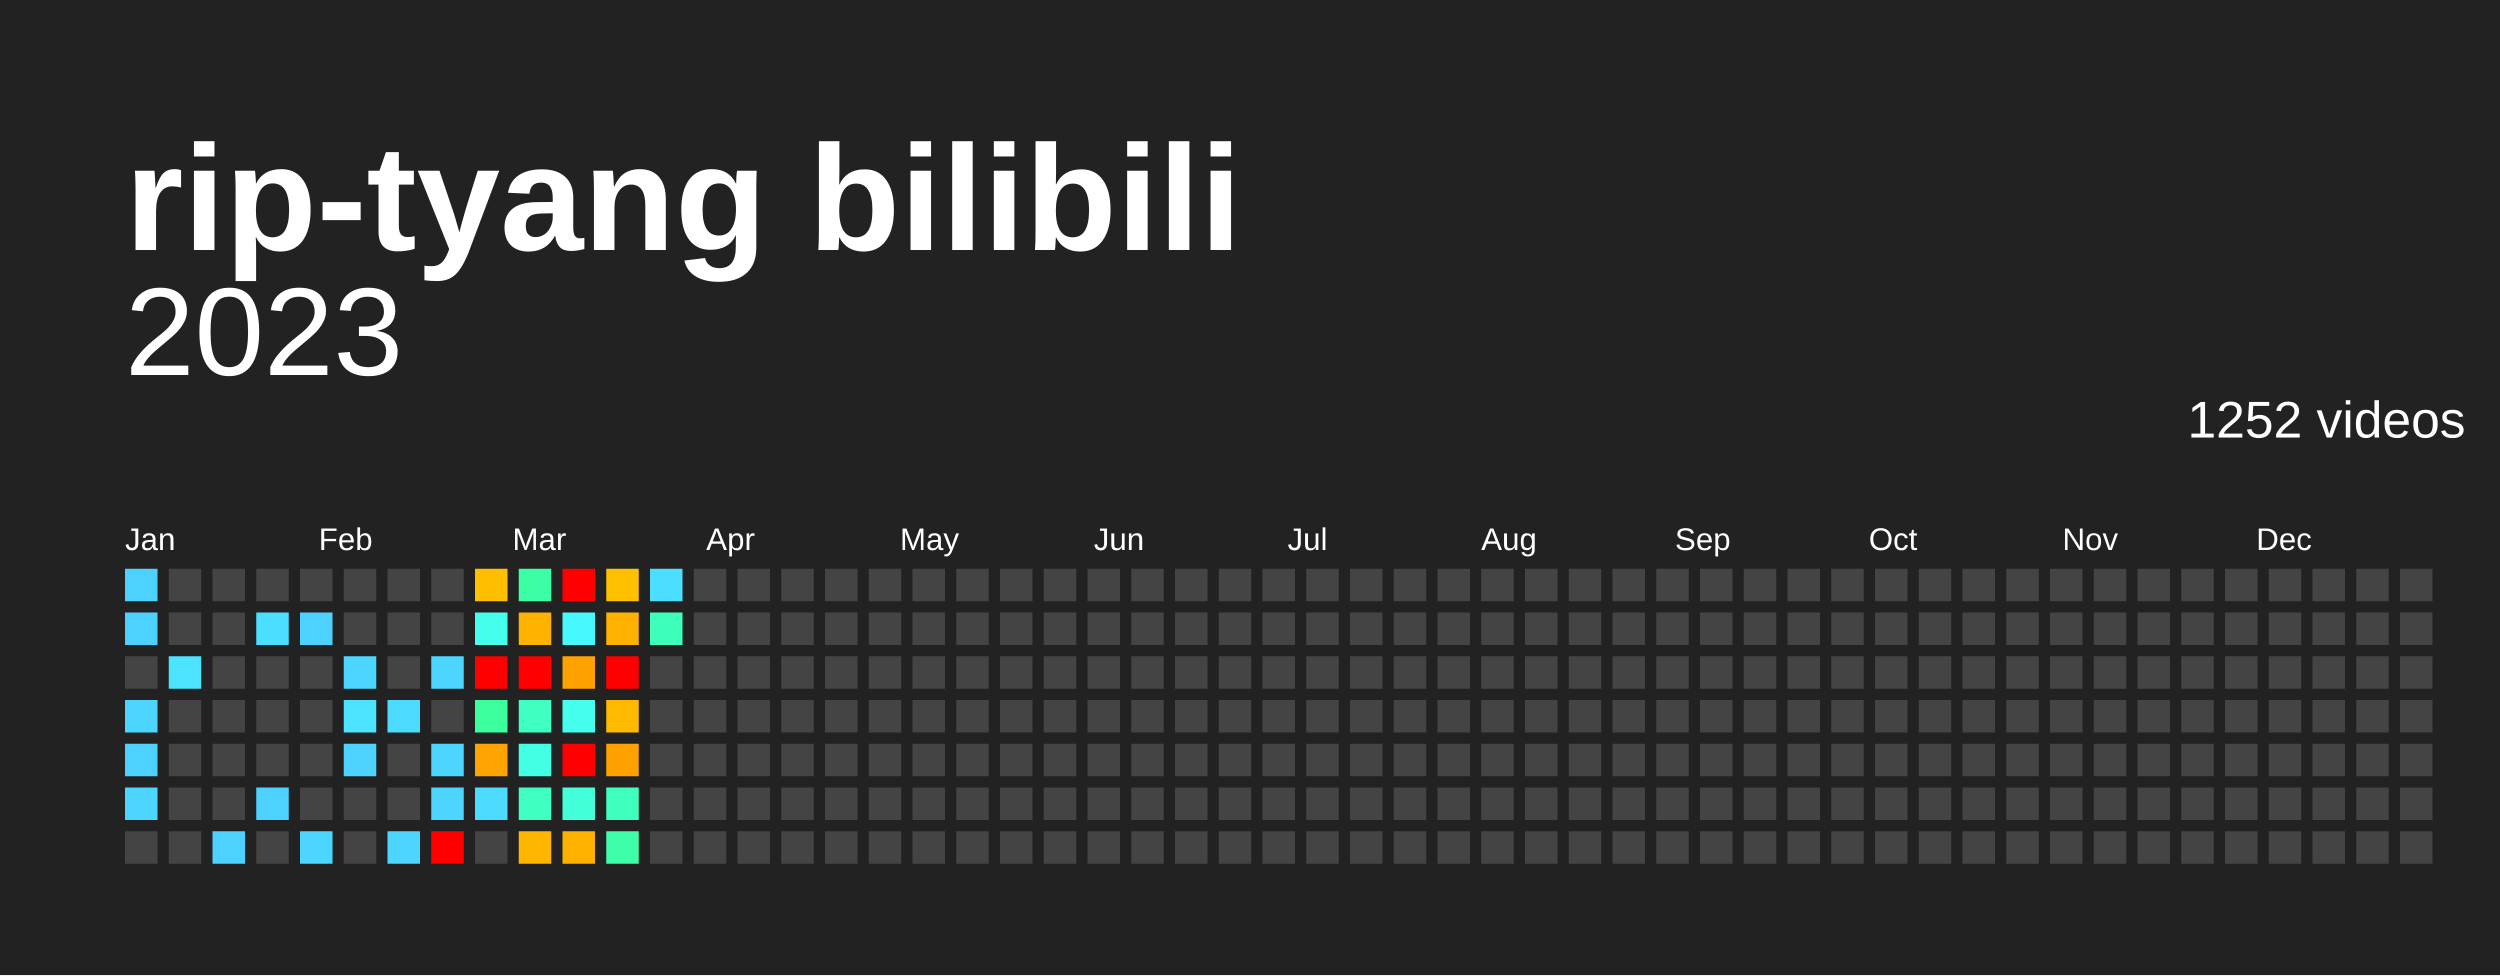
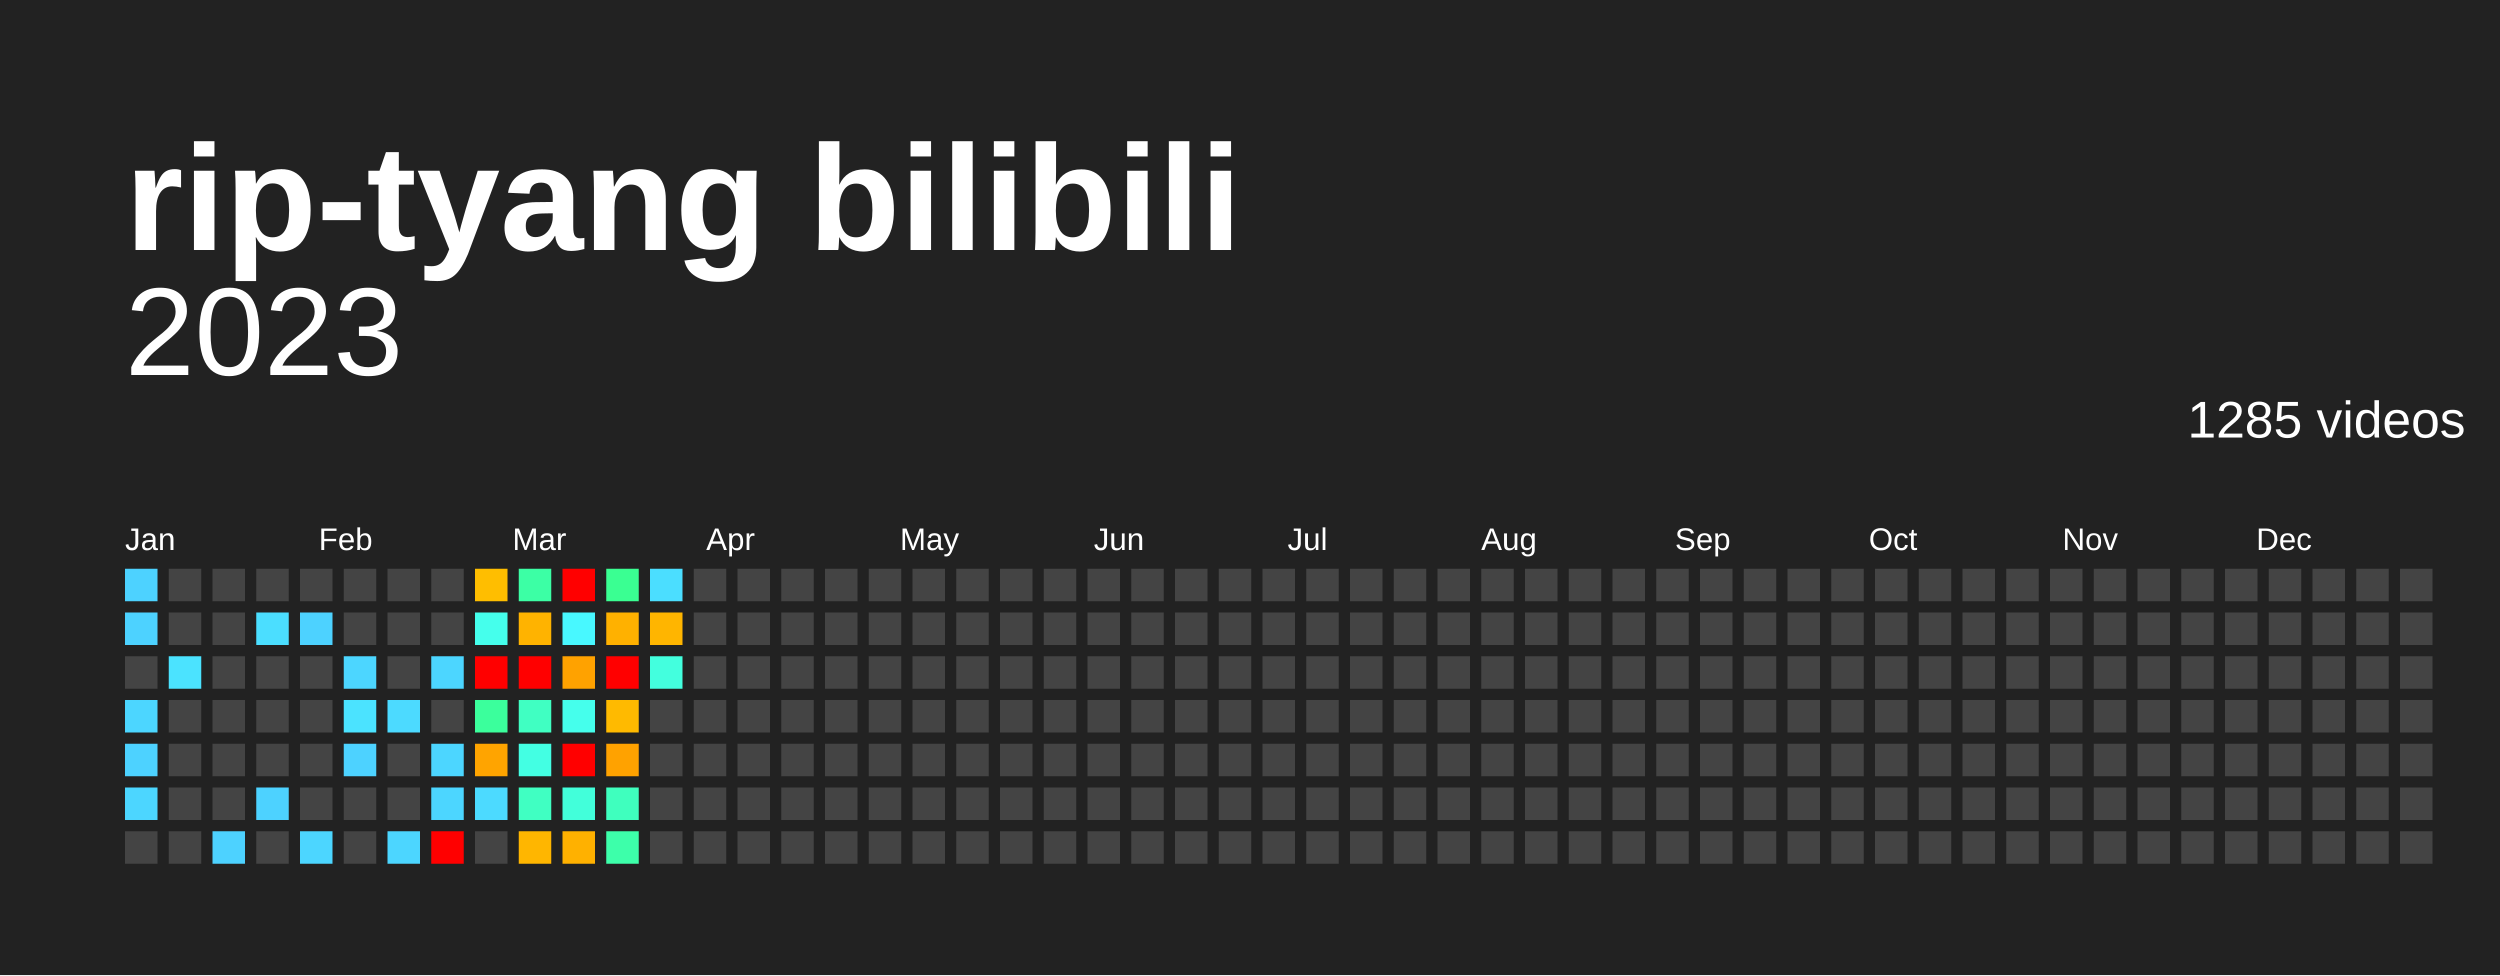
<svg xmlns="http://www.w3.org/2000/svg" baseProfile="full" height="78mm" version="1.1" viewBox="0,0,200,78" width="200mm">
  <defs />
  <rect fill="#222222" height="78" width="200" x="0" y="0" />
  <text fill="#FFFFFF" style="font-size:12px; font-family:Arial; font-weight:bold;" x="10" y="20">rip-tyang bilibili</text>
  <text alignment-baseline="hanging" fill="#FFFFFF" style="font-size:10.0px; font-family:Arial;" x="10" y="30">2023</text>
-   <text alignment-baseline="hanging" fill="#FFFFFF" style="font-size:4.125px; font-family:Arial;" x="175" y="35">1252 videos</text>
+   <text alignment-baseline="hanging" fill="#FFFFFF" style="font-size:4.125px; font-family:Arial;" x="175" y="35">1285 videos</text>
  <text fill="#FFFFFF" style="font-size:2.5px; font-family:Arial" x="10.0" y="44">Jan</text>
  <text fill="#FFFFFF" style="font-size:2.5px; font-family:Arial" x="25.5" y="44">Feb</text>
  <text fill="#FFFFFF" style="font-size:2.5px; font-family:Arial" x="41.0" y="44">Mar</text>
  <text fill="#FFFFFF" style="font-size:2.5px; font-family:Arial" x="56.5" y="44">Apr</text>
  <text fill="#FFFFFF" style="font-size:2.5px; font-family:Arial" x="72.0" y="44">May</text>
  <text fill="#FFFFFF" style="font-size:2.5px; font-family:Arial" x="87.5" y="44">Jun</text>
  <text fill="#FFFFFF" style="font-size:2.5px; font-family:Arial" x="103.0" y="44">Jul</text>
  <text fill="#FFFFFF" style="font-size:2.5px; font-family:Arial" x="118.5" y="44">Aug</text>
  <text fill="#FFFFFF" style="font-size:2.5px; font-family:Arial" x="134.0" y="44">Sep</text>
  <text fill="#FFFFFF" style="font-size:2.5px; font-family:Arial" x="149.5" y="44">Oct</text>
  <text fill="#FFFFFF" style="font-size:2.5px; font-family:Arial" x="165.0" y="44">Nov</text>
  <text fill="#FFFFFF" style="font-size:2.5px; font-family:Arial" x="180.5" y="44">Dec</text>
  <rect fill="#4dd2ff" height="2.6" width="2.6" x="10.0" y="45.5" />
  <rect fill="#4dd2ff" height="2.6" width="2.6" x="10.0" y="49.0" />
  <rect fill="#444444" height="2.6" width="2.6" x="10.0" y="52.5" />
  <rect fill="#4cd6ff" height="2.6" width="2.6" x="10.0" y="56.0" />
  <rect fill="#4dd2ff" height="2.6" width="2.6" x="10.0" y="59.5" />
  <rect fill="#4cd6ff" height="2.6" width="2.6" x="10.0" y="63.0" />
  <rect fill="#444444" height="2.6" width="2.6" x="10.0" y="66.5" />
  <rect fill="#444444" height="2.6" width="2.6" x="13.5" y="45.5" />
  <rect fill="#444444" height="2.6" width="2.6" x="13.5" y="49.0" />
  <rect fill="#4be3ff" height="2.6" width="2.6" x="13.5" y="52.5" />
  <rect fill="#444444" height="2.6" width="2.6" x="13.5" y="56.0" />
  <rect fill="#444444" height="2.6" width="2.6" x="13.5" y="59.5" />
  <rect fill="#444444" height="2.6" width="2.6" x="13.5" y="63.0" />
  <rect fill="#444444" height="2.6" width="2.6" x="13.5" y="66.5" />
  <rect fill="#444444" height="2.6" width="2.6" x="17.0" y="45.5" />
  <rect fill="#444444" height="2.6" width="2.6" x="17.0" y="49.0" />
  <rect fill="#444444" height="2.6" width="2.6" x="17.0" y="52.5" />
  <rect fill="#444444" height="2.6" width="2.6" x="17.0" y="56.0" />
  <rect fill="#444444" height="2.6" width="2.6" x="17.0" y="59.5" />
  <rect fill="#444444" height="2.6" width="2.6" x="17.0" y="63.0" />
  <rect fill="#4dd2ff" height="2.6" width="2.6" x="17.0" y="66.5" />
  <rect fill="#444444" height="2.6" width="2.6" x="20.5" y="45.5" />
  <rect fill="#4bdeff" height="2.6" width="2.6" x="20.5" y="49.0" />
  <rect fill="#444444" height="2.6" width="2.6" x="20.5" y="52.5" />
  <rect fill="#444444" height="2.6" width="2.6" x="20.5" y="56.0" />
  <rect fill="#444444" height="2.6" width="2.6" x="20.5" y="59.5" />
  <rect fill="#4dd2ff" height="2.6" width="2.6" x="20.5" y="63.0" />
  <rect fill="#444444" height="2.6" width="2.6" x="20.5" y="66.5" />
  <rect fill="#444444" height="2.6" width="2.6" x="24.0" y="45.5" />
  <rect fill="#4dd2ff" height="2.6" width="2.6" x="24.0" y="49.0" />
  <rect fill="#444444" height="2.6" width="2.6" x="24.0" y="52.5" />
  <rect fill="#444444" height="2.6" width="2.6" x="24.0" y="56.0" />
  <rect fill="#444444" height="2.6" width="2.6" x="24.0" y="59.5" />
  <rect fill="#444444" height="2.6" width="2.6" x="24.0" y="63.0" />
  <rect fill="#4cd6ff" height="2.6" width="2.6" x="24.0" y="66.5" />
  <rect fill="#444444" height="2.6" width="2.6" x="27.5" y="45.5" />
  <rect fill="#444444" height="2.6" width="2.6" x="27.5" y="49.0" />
  <rect fill="#4cd6ff" height="2.6" width="2.6" x="27.5" y="52.5" />
  <rect fill="#4be3ff" height="2.6" width="2.6" x="27.5" y="56.0" />
  <rect fill="#4dd2ff" height="2.6" width="2.6" x="27.5" y="59.5" />
  <rect fill="#444444" height="2.6" width="2.6" x="27.5" y="63.0" />
  <rect fill="#444444" height="2.6" width="2.6" x="27.5" y="66.5" />
  <rect fill="#444444" height="2.6" width="2.6" x="31.0" y="45.5" />
  <rect fill="#444444" height="2.6" width="2.6" x="31.0" y="49.0" />
  <rect fill="#444444" height="2.6" width="2.6" x="31.0" y="52.5" />
  <rect fill="#4cdaff" height="2.6" width="2.6" x="31.0" y="56.0" />
  <rect fill="#444444" height="2.6" width="2.6" x="31.0" y="59.5" />
  <rect fill="#444444" height="2.6" width="2.6" x="31.0" y="63.0" />
  <rect fill="#4cd6ff" height="2.6" width="2.6" x="31.0" y="66.5" />
  <rect fill="#444444" height="2.6" width="2.6" x="34.5" y="45.5" />
  <rect fill="#444444" height="2.6" width="2.6" x="34.5" y="49.0" />
  <rect fill="#4cd6ff" height="2.6" width="2.6" x="34.5" y="52.5" />
  <rect fill="#444444" height="2.6" width="2.6" x="34.5" y="56.0" />
  <rect fill="#4cd6ff" height="2.6" width="2.6" x="34.5" y="59.5" />
  <rect fill="#4cd6ff" height="2.6" width="2.6" x="34.5" y="63.0" />
  <rect fill="red" height="2.6" width="2.6" x="34.5" y="66.5" />
  <rect fill="#ffbe00" height="2.6" width="2.6" x="38.0" y="45.5" />
  <rect fill="#45ffec" height="2.6" width="2.6" x="38.0" y="49.0" />
  <rect fill="red" height="2.6" width="2.6" x="38.0" y="52.5" />
  <rect fill="#3bff9c" height="2.6" width="2.6" x="38.0" y="56.0" />
  <rect fill="#ffa400" height="2.6" width="2.6" x="38.0" y="59.5" />
  <rect fill="#4cdaff" height="2.6" width="2.6" x="38.0" y="63.0" />
  <rect fill="#444444" height="2.6" width="2.6" x="38.0" y="66.5" />
  <rect fill="#3cffa5" height="2.6" width="2.6" x="41.5" y="45.5" />
  <rect fill="#ffb300" height="2.6" width="2.6" x="41.5" y="49.0" />
  <rect fill="red" height="2.6" width="2.6" x="41.5" y="52.5" />
  <rect fill="#40ffc2" height="2.6" width="2.6" x="41.5" y="56.0" />
  <rect fill="#43ffe3" height="2.6" width="2.6" x="41.5" y="59.5" />
  <rect fill="#40ffc2" height="2.6" width="2.6" x="41.5" y="63.0" />
  <rect fill="#ffb600" height="2.6" width="2.6" x="41.5" y="66.5" />
  <rect fill="red" height="2.6" width="2.6" x="45.0" y="45.5" />
  <rect fill="#48f8ff" height="2.6" width="2.6" x="45.0" y="49.0" />
  <rect fill="#ffa200" height="2.6" width="2.6" x="45.0" y="52.5" />
  <rect fill="#45ffec" height="2.6" width="2.6" x="45.0" y="56.0" />
  <rect fill="red" height="2.6" width="2.6" x="45.0" y="59.5" />
  <rect fill="#42ffda" height="2.6" width="2.6" x="45.0" y="63.0" />
  <rect fill="#ffb100" height="2.6" width="2.6" x="45.0" y="66.5" />
-   <rect fill="#ffc000" height="2.6" width="2.6" x="48.5" y="45.5" />
+   <rect fill="#3aff92" height="2.6" width="2.6" x="48.5" y="45.5" />
  <rect fill="#ffb100" height="2.6" width="2.6" x="48.5" y="49.0" />
  <rect fill="red" height="2.6" width="2.6" x="48.5" y="52.5" />
  <rect fill="#ffba00" height="2.6" width="2.6" x="48.5" y="56.0" />
  <rect fill="#ffa200" height="2.6" width="2.6" x="48.5" y="59.5" />
  <rect fill="#3fffbe" height="2.6" width="2.6" x="48.5" y="63.0" />
  <rect fill="#3dffaa" height="2.6" width="2.6" x="48.5" y="66.5" />
  <rect fill="#4bdeff" height="2.6" width="2.6" x="52.0" y="45.5" />
-   <rect fill="#3effb9" height="2.6" width="2.6" x="52.0" y="49.0" />
-   <rect fill="#444444" height="2.6" width="2.6" x="52.0" y="52.5" />
+   <rect fill="#ffb500" height="2.6" width="2.6" x="52.0" y="49.0" />
+   <rect fill="#43ffde" height="2.6" width="2.6" x="52.0" y="52.5" />
  <rect fill="#444444" height="2.6" width="2.6" x="52.0" y="56.0" />
  <rect fill="#444444" height="2.6" width="2.6" x="52.0" y="59.5" />
  <rect fill="#444444" height="2.6" width="2.6" x="52.0" y="63.0" />
  <rect fill="#444444" height="2.6" width="2.6" x="52.0" y="66.5" />
  <rect fill="#444444" height="2.6" width="2.6" x="55.5" y="45.5" />
  <rect fill="#444444" height="2.6" width="2.6" x="55.5" y="49.0" />
  <rect fill="#444444" height="2.6" width="2.6" x="55.5" y="52.5" />
  <rect fill="#444444" height="2.6" width="2.6" x="55.5" y="56.0" />
  <rect fill="#444444" height="2.6" width="2.6" x="55.5" y="59.5" />
  <rect fill="#444444" height="2.6" width="2.6" x="55.5" y="63.0" />
  <rect fill="#444444" height="2.6" width="2.6" x="55.5" y="66.5" />
  <rect fill="#444444" height="2.6" width="2.6" x="59.0" y="45.5" />
  <rect fill="#444444" height="2.6" width="2.6" x="59.0" y="49.0" />
  <rect fill="#444444" height="2.6" width="2.6" x="59.0" y="52.5" />
  <rect fill="#444444" height="2.6" width="2.6" x="59.0" y="56.0" />
  <rect fill="#444444" height="2.6" width="2.6" x="59.0" y="59.5" />
  <rect fill="#444444" height="2.6" width="2.6" x="59.0" y="63.0" />
  <rect fill="#444444" height="2.6" width="2.6" x="59.0" y="66.5" />
  <rect fill="#444444" height="2.6" width="2.6" x="62.5" y="45.5" />
  <rect fill="#444444" height="2.6" width="2.6" x="62.5" y="49.0" />
  <rect fill="#444444" height="2.6" width="2.6" x="62.5" y="52.5" />
  <rect fill="#444444" height="2.6" width="2.6" x="62.5" y="56.0" />
  <rect fill="#444444" height="2.6" width="2.6" x="62.5" y="59.5" />
  <rect fill="#444444" height="2.6" width="2.6" x="62.5" y="63.0" />
  <rect fill="#444444" height="2.6" width="2.6" x="62.5" y="66.5" />
  <rect fill="#444444" height="2.6" width="2.6" x="66.0" y="45.5" />
  <rect fill="#444444" height="2.6" width="2.6" x="66.0" y="49.0" />
  <rect fill="#444444" height="2.6" width="2.6" x="66.0" y="52.5" />
  <rect fill="#444444" height="2.6" width="2.6" x="66.0" y="56.0" />
  <rect fill="#444444" height="2.6" width="2.6" x="66.0" y="59.5" />
  <rect fill="#444444" height="2.6" width="2.6" x="66.0" y="63.0" />
  <rect fill="#444444" height="2.6" width="2.6" x="66.0" y="66.5" />
  <rect fill="#444444" height="2.6" width="2.6" x="69.5" y="45.5" />
  <rect fill="#444444" height="2.6" width="2.6" x="69.5" y="49.0" />
  <rect fill="#444444" height="2.6" width="2.6" x="69.5" y="52.5" />
  <rect fill="#444444" height="2.6" width="2.6" x="69.5" y="56.0" />
  <rect fill="#444444" height="2.6" width="2.6" x="69.5" y="59.5" />
  <rect fill="#444444" height="2.6" width="2.6" x="69.5" y="63.0" />
  <rect fill="#444444" height="2.6" width="2.6" x="69.5" y="66.5" />
  <rect fill="#444444" height="2.6" width="2.6" x="73.0" y="45.5" />
  <rect fill="#444444" height="2.6" width="2.6" x="73.0" y="49.0" />
  <rect fill="#444444" height="2.6" width="2.6" x="73.0" y="52.5" />
  <rect fill="#444444" height="2.6" width="2.6" x="73.0" y="56.0" />
  <rect fill="#444444" height="2.6" width="2.6" x="73.0" y="59.5" />
  <rect fill="#444444" height="2.6" width="2.6" x="73.0" y="63.0" />
  <rect fill="#444444" height="2.6" width="2.6" x="73.0" y="66.5" />
  <rect fill="#444444" height="2.6" width="2.6" x="76.5" y="45.5" />
  <rect fill="#444444" height="2.6" width="2.6" x="76.5" y="49.0" />
  <rect fill="#444444" height="2.6" width="2.6" x="76.5" y="52.5" />
  <rect fill="#444444" height="2.6" width="2.6" x="76.5" y="56.0" />
  <rect fill="#444444" height="2.6" width="2.6" x="76.5" y="59.5" />
  <rect fill="#444444" height="2.6" width="2.6" x="76.5" y="63.0" />
  <rect fill="#444444" height="2.6" width="2.6" x="76.5" y="66.5" />
  <rect fill="#444444" height="2.6" width="2.6" x="80.0" y="45.5" />
  <rect fill="#444444" height="2.6" width="2.6" x="80.0" y="49.0" />
  <rect fill="#444444" height="2.6" width="2.6" x="80.0" y="52.5" />
  <rect fill="#444444" height="2.6" width="2.6" x="80.0" y="56.0" />
  <rect fill="#444444" height="2.6" width="2.6" x="80.0" y="59.5" />
  <rect fill="#444444" height="2.6" width="2.6" x="80.0" y="63.0" />
  <rect fill="#444444" height="2.6" width="2.6" x="80.0" y="66.5" />
  <rect fill="#444444" height="2.6" width="2.6" x="83.5" y="45.5" />
  <rect fill="#444444" height="2.6" width="2.6" x="83.5" y="49.0" />
  <rect fill="#444444" height="2.6" width="2.6" x="83.5" y="52.5" />
  <rect fill="#444444" height="2.6" width="2.6" x="83.5" y="56.0" />
  <rect fill="#444444" height="2.6" width="2.6" x="83.5" y="59.5" />
  <rect fill="#444444" height="2.6" width="2.6" x="83.5" y="63.0" />
  <rect fill="#444444" height="2.6" width="2.6" x="83.5" y="66.5" />
  <rect fill="#444444" height="2.6" width="2.6" x="87.0" y="45.5" />
  <rect fill="#444444" height="2.6" width="2.6" x="87.0" y="49.0" />
  <rect fill="#444444" height="2.6" width="2.6" x="87.0" y="52.5" />
  <rect fill="#444444" height="2.6" width="2.6" x="87.0" y="56.0" />
  <rect fill="#444444" height="2.6" width="2.6" x="87.0" y="59.5" />
  <rect fill="#444444" height="2.6" width="2.6" x="87.0" y="63.0" />
  <rect fill="#444444" height="2.6" width="2.6" x="87.0" y="66.5" />
  <rect fill="#444444" height="2.6" width="2.6" x="90.5" y="45.5" />
  <rect fill="#444444" height="2.6" width="2.6" x="90.5" y="49.0" />
  <rect fill="#444444" height="2.6" width="2.6" x="90.5" y="52.5" />
  <rect fill="#444444" height="2.6" width="2.6" x="90.5" y="56.0" />
  <rect fill="#444444" height="2.6" width="2.6" x="90.5" y="59.5" />
  <rect fill="#444444" height="2.6" width="2.6" x="90.5" y="63.0" />
  <rect fill="#444444" height="2.6" width="2.6" x="90.5" y="66.5" />
  <rect fill="#444444" height="2.6" width="2.6" x="94.0" y="45.5" />
  <rect fill="#444444" height="2.6" width="2.6" x="94.0" y="49.0" />
  <rect fill="#444444" height="2.6" width="2.6" x="94.0" y="52.5" />
  <rect fill="#444444" height="2.6" width="2.6" x="94.0" y="56.0" />
  <rect fill="#444444" height="2.6" width="2.6" x="94.0" y="59.5" />
  <rect fill="#444444" height="2.6" width="2.6" x="94.0" y="63.0" />
  <rect fill="#444444" height="2.6" width="2.6" x="94.0" y="66.5" />
  <rect fill="#444444" height="2.6" width="2.6" x="97.5" y="45.5" />
  <rect fill="#444444" height="2.6" width="2.6" x="97.5" y="49.0" />
  <rect fill="#444444" height="2.6" width="2.6" x="97.5" y="52.5" />
  <rect fill="#444444" height="2.6" width="2.6" x="97.5" y="56.0" />
  <rect fill="#444444" height="2.6" width="2.6" x="97.5" y="59.5" />
  <rect fill="#444444" height="2.6" width="2.6" x="97.5" y="63.0" />
  <rect fill="#444444" height="2.6" width="2.6" x="97.5" y="66.5" />
  <rect fill="#444444" height="2.6" width="2.6" x="101.0" y="45.5" />
  <rect fill="#444444" height="2.6" width="2.6" x="101.0" y="49.0" />
  <rect fill="#444444" height="2.6" width="2.6" x="101.0" y="52.5" />
  <rect fill="#444444" height="2.6" width="2.6" x="101.0" y="56.0" />
  <rect fill="#444444" height="2.6" width="2.6" x="101.0" y="59.5" />
  <rect fill="#444444" height="2.6" width="2.6" x="101.0" y="63.0" />
  <rect fill="#444444" height="2.6" width="2.6" x="101.0" y="66.5" />
  <rect fill="#444444" height="2.6" width="2.6" x="104.5" y="45.5" />
  <rect fill="#444444" height="2.6" width="2.6" x="104.5" y="49.0" />
  <rect fill="#444444" height="2.6" width="2.6" x="104.5" y="52.5" />
  <rect fill="#444444" height="2.6" width="2.6" x="104.5" y="56.0" />
  <rect fill="#444444" height="2.6" width="2.6" x="104.5" y="59.5" />
  <rect fill="#444444" height="2.6" width="2.6" x="104.5" y="63.0" />
  <rect fill="#444444" height="2.6" width="2.6" x="104.5" y="66.5" />
  <rect fill="#444444" height="2.6" width="2.6" x="108.0" y="45.5" />
  <rect fill="#444444" height="2.6" width="2.6" x="108.0" y="49.0" />
  <rect fill="#444444" height="2.6" width="2.6" x="108.0" y="52.5" />
  <rect fill="#444444" height="2.6" width="2.6" x="108.0" y="56.0" />
  <rect fill="#444444" height="2.6" width="2.6" x="108.0" y="59.5" />
  <rect fill="#444444" height="2.6" width="2.6" x="108.0" y="63.0" />
  <rect fill="#444444" height="2.6" width="2.6" x="108.0" y="66.5" />
  <rect fill="#444444" height="2.6" width="2.6" x="111.5" y="45.5" />
  <rect fill="#444444" height="2.6" width="2.6" x="111.5" y="49.0" />
  <rect fill="#444444" height="2.6" width="2.6" x="111.5" y="52.5" />
  <rect fill="#444444" height="2.6" width="2.6" x="111.5" y="56.0" />
  <rect fill="#444444" height="2.6" width="2.6" x="111.5" y="59.5" />
  <rect fill="#444444" height="2.6" width="2.6" x="111.5" y="63.0" />
  <rect fill="#444444" height="2.6" width="2.6" x="111.5" y="66.5" />
  <rect fill="#444444" height="2.6" width="2.6" x="115.0" y="45.5" />
  <rect fill="#444444" height="2.6" width="2.6" x="115.0" y="49.0" />
  <rect fill="#444444" height="2.6" width="2.6" x="115.0" y="52.5" />
  <rect fill="#444444" height="2.6" width="2.6" x="115.0" y="56.0" />
  <rect fill="#444444" height="2.6" width="2.6" x="115.0" y="59.5" />
  <rect fill="#444444" height="2.6" width="2.6" x="115.0" y="63.0" />
  <rect fill="#444444" height="2.6" width="2.6" x="115.0" y="66.5" />
  <rect fill="#444444" height="2.6" width="2.6" x="118.5" y="45.5" />
  <rect fill="#444444" height="2.6" width="2.6" x="118.5" y="49.0" />
  <rect fill="#444444" height="2.6" width="2.6" x="118.5" y="52.5" />
  <rect fill="#444444" height="2.6" width="2.6" x="118.5" y="56.0" />
  <rect fill="#444444" height="2.6" width="2.6" x="118.5" y="59.5" />
  <rect fill="#444444" height="2.6" width="2.6" x="118.5" y="63.0" />
  <rect fill="#444444" height="2.6" width="2.6" x="118.5" y="66.5" />
  <rect fill="#444444" height="2.6" width="2.6" x="122.0" y="45.5" />
  <rect fill="#444444" height="2.6" width="2.6" x="122.0" y="49.0" />
  <rect fill="#444444" height="2.6" width="2.6" x="122.0" y="52.5" />
  <rect fill="#444444" height="2.6" width="2.6" x="122.0" y="56.0" />
  <rect fill="#444444" height="2.6" width="2.6" x="122.0" y="59.5" />
  <rect fill="#444444" height="2.6" width="2.6" x="122.0" y="63.0" />
  <rect fill="#444444" height="2.6" width="2.6" x="122.0" y="66.5" />
  <rect fill="#444444" height="2.6" width="2.6" x="125.5" y="45.5" />
  <rect fill="#444444" height="2.6" width="2.6" x="125.5" y="49.0" />
  <rect fill="#444444" height="2.6" width="2.6" x="125.5" y="52.5" />
  <rect fill="#444444" height="2.6" width="2.6" x="125.5" y="56.0" />
  <rect fill="#444444" height="2.6" width="2.6" x="125.5" y="59.5" />
  <rect fill="#444444" height="2.6" width="2.6" x="125.5" y="63.0" />
  <rect fill="#444444" height="2.6" width="2.6" x="125.5" y="66.5" />
  <rect fill="#444444" height="2.6" width="2.6" x="129.0" y="45.5" />
  <rect fill="#444444" height="2.6" width="2.6" x="129.0" y="49.0" />
  <rect fill="#444444" height="2.6" width="2.6" x="129.0" y="52.5" />
  <rect fill="#444444" height="2.6" width="2.6" x="129.0" y="56.0" />
  <rect fill="#444444" height="2.6" width="2.6" x="129.0" y="59.5" />
  <rect fill="#444444" height="2.6" width="2.6" x="129.0" y="63.0" />
  <rect fill="#444444" height="2.6" width="2.6" x="129.0" y="66.5" />
  <rect fill="#444444" height="2.6" width="2.6" x="132.5" y="45.5" />
  <rect fill="#444444" height="2.6" width="2.6" x="132.5" y="49.0" />
  <rect fill="#444444" height="2.6" width="2.6" x="132.5" y="52.5" />
  <rect fill="#444444" height="2.6" width="2.6" x="132.5" y="56.0" />
  <rect fill="#444444" height="2.6" width="2.6" x="132.5" y="59.5" />
  <rect fill="#444444" height="2.6" width="2.6" x="132.5" y="63.0" />
  <rect fill="#444444" height="2.6" width="2.6" x="132.5" y="66.5" />
  <rect fill="#444444" height="2.6" width="2.6" x="136.0" y="45.5" />
  <rect fill="#444444" height="2.6" width="2.6" x="136.0" y="49.0" />
  <rect fill="#444444" height="2.6" width="2.6" x="136.0" y="52.5" />
  <rect fill="#444444" height="2.6" width="2.6" x="136.0" y="56.0" />
  <rect fill="#444444" height="2.6" width="2.6" x="136.0" y="59.5" />
  <rect fill="#444444" height="2.6" width="2.6" x="136.0" y="63.0" />
  <rect fill="#444444" height="2.6" width="2.6" x="136.0" y="66.5" />
  <rect fill="#444444" height="2.6" width="2.6" x="139.5" y="45.5" />
  <rect fill="#444444" height="2.6" width="2.6" x="139.5" y="49.0" />
  <rect fill="#444444" height="2.6" width="2.6" x="139.5" y="52.5" />
  <rect fill="#444444" height="2.6" width="2.6" x="139.5" y="56.0" />
  <rect fill="#444444" height="2.6" width="2.6" x="139.5" y="59.5" />
  <rect fill="#444444" height="2.6" width="2.6" x="139.5" y="63.0" />
  <rect fill="#444444" height="2.6" width="2.6" x="139.5" y="66.5" />
  <rect fill="#444444" height="2.6" width="2.6" x="143.0" y="45.5" />
  <rect fill="#444444" height="2.6" width="2.6" x="143.0" y="49.0" />
  <rect fill="#444444" height="2.6" width="2.6" x="143.0" y="52.5" />
  <rect fill="#444444" height="2.6" width="2.6" x="143.0" y="56.0" />
  <rect fill="#444444" height="2.6" width="2.6" x="143.0" y="59.5" />
  <rect fill="#444444" height="2.6" width="2.6" x="143.0" y="63.0" />
  <rect fill="#444444" height="2.6" width="2.6" x="143.0" y="66.5" />
  <rect fill="#444444" height="2.6" width="2.6" x="146.5" y="45.5" />
  <rect fill="#444444" height="2.6" width="2.6" x="146.5" y="49.0" />
  <rect fill="#444444" height="2.6" width="2.6" x="146.5" y="52.5" />
  <rect fill="#444444" height="2.6" width="2.6" x="146.5" y="56.0" />
  <rect fill="#444444" height="2.6" width="2.6" x="146.5" y="59.5" />
  <rect fill="#444444" height="2.6" width="2.6" x="146.5" y="63.0" />
  <rect fill="#444444" height="2.6" width="2.6" x="146.5" y="66.5" />
  <rect fill="#444444" height="2.6" width="2.6" x="150.0" y="45.5" />
  <rect fill="#444444" height="2.6" width="2.6" x="150.0" y="49.0" />
  <rect fill="#444444" height="2.6" width="2.6" x="150.0" y="52.5" />
  <rect fill="#444444" height="2.6" width="2.6" x="150.0" y="56.0" />
  <rect fill="#444444" height="2.6" width="2.6" x="150.0" y="59.5" />
  <rect fill="#444444" height="2.6" width="2.6" x="150.0" y="63.0" />
  <rect fill="#444444" height="2.6" width="2.6" x="150.0" y="66.5" />
  <rect fill="#444444" height="2.6" width="2.6" x="153.5" y="45.5" />
  <rect fill="#444444" height="2.6" width="2.6" x="153.5" y="49.0" />
  <rect fill="#444444" height="2.6" width="2.6" x="153.5" y="52.5" />
  <rect fill="#444444" height="2.6" width="2.6" x="153.5" y="56.0" />
  <rect fill="#444444" height="2.6" width="2.6" x="153.5" y="59.5" />
  <rect fill="#444444" height="2.6" width="2.6" x="153.5" y="63.0" />
  <rect fill="#444444" height="2.6" width="2.6" x="153.5" y="66.5" />
  <rect fill="#444444" height="2.6" width="2.6" x="157.0" y="45.5" />
  <rect fill="#444444" height="2.6" width="2.6" x="157.0" y="49.0" />
  <rect fill="#444444" height="2.6" width="2.6" x="157.0" y="52.5" />
  <rect fill="#444444" height="2.6" width="2.6" x="157.0" y="56.0" />
  <rect fill="#444444" height="2.6" width="2.6" x="157.0" y="59.5" />
  <rect fill="#444444" height="2.6" width="2.6" x="157.0" y="63.0" />
  <rect fill="#444444" height="2.6" width="2.6" x="157.0" y="66.5" />
  <rect fill="#444444" height="2.6" width="2.6" x="160.5" y="45.5" />
  <rect fill="#444444" height="2.6" width="2.6" x="160.5" y="49.0" />
  <rect fill="#444444" height="2.6" width="2.6" x="160.5" y="52.5" />
  <rect fill="#444444" height="2.6" width="2.6" x="160.5" y="56.0" />
  <rect fill="#444444" height="2.6" width="2.6" x="160.5" y="59.5" />
  <rect fill="#444444" height="2.6" width="2.6" x="160.5" y="63.0" />
  <rect fill="#444444" height="2.6" width="2.6" x="160.5" y="66.5" />
  <rect fill="#444444" height="2.6" width="2.6" x="164.0" y="45.5" />
  <rect fill="#444444" height="2.6" width="2.6" x="164.0" y="49.0" />
  <rect fill="#444444" height="2.6" width="2.6" x="164.0" y="52.5" />
  <rect fill="#444444" height="2.6" width="2.6" x="164.0" y="56.0" />
  <rect fill="#444444" height="2.6" width="2.6" x="164.0" y="59.5" />
  <rect fill="#444444" height="2.6" width="2.6" x="164.0" y="63.0" />
  <rect fill="#444444" height="2.6" width="2.6" x="164.0" y="66.5" />
  <rect fill="#444444" height="2.6" width="2.6" x="167.5" y="45.5" />
  <rect fill="#444444" height="2.6" width="2.6" x="167.5" y="49.0" />
  <rect fill="#444444" height="2.6" width="2.6" x="167.5" y="52.5" />
  <rect fill="#444444" height="2.6" width="2.6" x="167.5" y="56.0" />
  <rect fill="#444444" height="2.6" width="2.6" x="167.5" y="59.5" />
  <rect fill="#444444" height="2.6" width="2.6" x="167.5" y="63.0" />
  <rect fill="#444444" height="2.6" width="2.6" x="167.5" y="66.5" />
  <rect fill="#444444" height="2.6" width="2.6" x="171.0" y="45.5" />
  <rect fill="#444444" height="2.6" width="2.6" x="171.0" y="49.0" />
  <rect fill="#444444" height="2.6" width="2.6" x="171.0" y="52.5" />
  <rect fill="#444444" height="2.6" width="2.6" x="171.0" y="56.0" />
  <rect fill="#444444" height="2.6" width="2.6" x="171.0" y="59.5" />
  <rect fill="#444444" height="2.6" width="2.6" x="171.0" y="63.0" />
  <rect fill="#444444" height="2.6" width="2.6" x="171.0" y="66.5" />
  <rect fill="#444444" height="2.6" width="2.6" x="174.5" y="45.5" />
  <rect fill="#444444" height="2.6" width="2.6" x="174.5" y="49.0" />
  <rect fill="#444444" height="2.6" width="2.6" x="174.5" y="52.5" />
  <rect fill="#444444" height="2.6" width="2.6" x="174.5" y="56.0" />
  <rect fill="#444444" height="2.6" width="2.6" x="174.5" y="59.5" />
  <rect fill="#444444" height="2.6" width="2.6" x="174.5" y="63.0" />
  <rect fill="#444444" height="2.6" width="2.6" x="174.5" y="66.5" />
  <rect fill="#444444" height="2.6" width="2.6" x="178.0" y="45.5" />
  <rect fill="#444444" height="2.6" width="2.6" x="178.0" y="49.0" />
  <rect fill="#444444" height="2.6" width="2.6" x="178.0" y="52.5" />
  <rect fill="#444444" height="2.6" width="2.6" x="178.0" y="56.0" />
  <rect fill="#444444" height="2.6" width="2.6" x="178.0" y="59.5" />
  <rect fill="#444444" height="2.6" width="2.6" x="178.0" y="63.0" />
  <rect fill="#444444" height="2.6" width="2.6" x="178.0" y="66.5" />
  <rect fill="#444444" height="2.6" width="2.6" x="181.5" y="45.5" />
  <rect fill="#444444" height="2.6" width="2.6" x="181.5" y="49.0" />
  <rect fill="#444444" height="2.6" width="2.6" x="181.5" y="52.5" />
  <rect fill="#444444" height="2.6" width="2.6" x="181.5" y="56.0" />
  <rect fill="#444444" height="2.6" width="2.6" x="181.5" y="59.5" />
  <rect fill="#444444" height="2.6" width="2.6" x="181.5" y="63.0" />
  <rect fill="#444444" height="2.6" width="2.6" x="181.5" y="66.5" />
  <rect fill="#444444" height="2.6" width="2.6" x="185.0" y="45.5" />
  <rect fill="#444444" height="2.6" width="2.6" x="185.0" y="49.0" />
  <rect fill="#444444" height="2.6" width="2.6" x="185.0" y="52.5" />
  <rect fill="#444444" height="2.6" width="2.6" x="185.0" y="56.0" />
  <rect fill="#444444" height="2.6" width="2.6" x="185.0" y="59.5" />
  <rect fill="#444444" height="2.6" width="2.6" x="185.0" y="63.0" />
  <rect fill="#444444" height="2.6" width="2.6" x="185.0" y="66.5" />
  <rect fill="#444444" height="2.6" width="2.6" x="188.5" y="45.5" />
  <rect fill="#444444" height="2.6" width="2.6" x="188.5" y="49.0" />
  <rect fill="#444444" height="2.6" width="2.6" x="188.5" y="52.5" />
  <rect fill="#444444" height="2.6" width="2.6" x="188.5" y="56.0" />
  <rect fill="#444444" height="2.6" width="2.6" x="188.5" y="59.5" />
  <rect fill="#444444" height="2.6" width="2.6" x="188.5" y="63.0" />
  <rect fill="#444444" height="2.6" width="2.6" x="188.5" y="66.5" />
  <rect fill="#444444" height="2.6" width="2.6" x="192.0" y="45.5" />
  <rect fill="#444444" height="2.6" width="2.6" x="192.0" y="49.0" />
  <rect fill="#444444" height="2.6" width="2.6" x="192.0" y="52.5" />
  <rect fill="#444444" height="2.6" width="2.6" x="192.0" y="56.0" />
  <rect fill="#444444" height="2.6" width="2.6" x="192.0" y="59.5" />
  <rect fill="#444444" height="2.6" width="2.6" x="192.0" y="63.0" />
  <rect fill="#444444" height="2.6" width="2.6" x="192.0" y="66.5" />
</svg>
